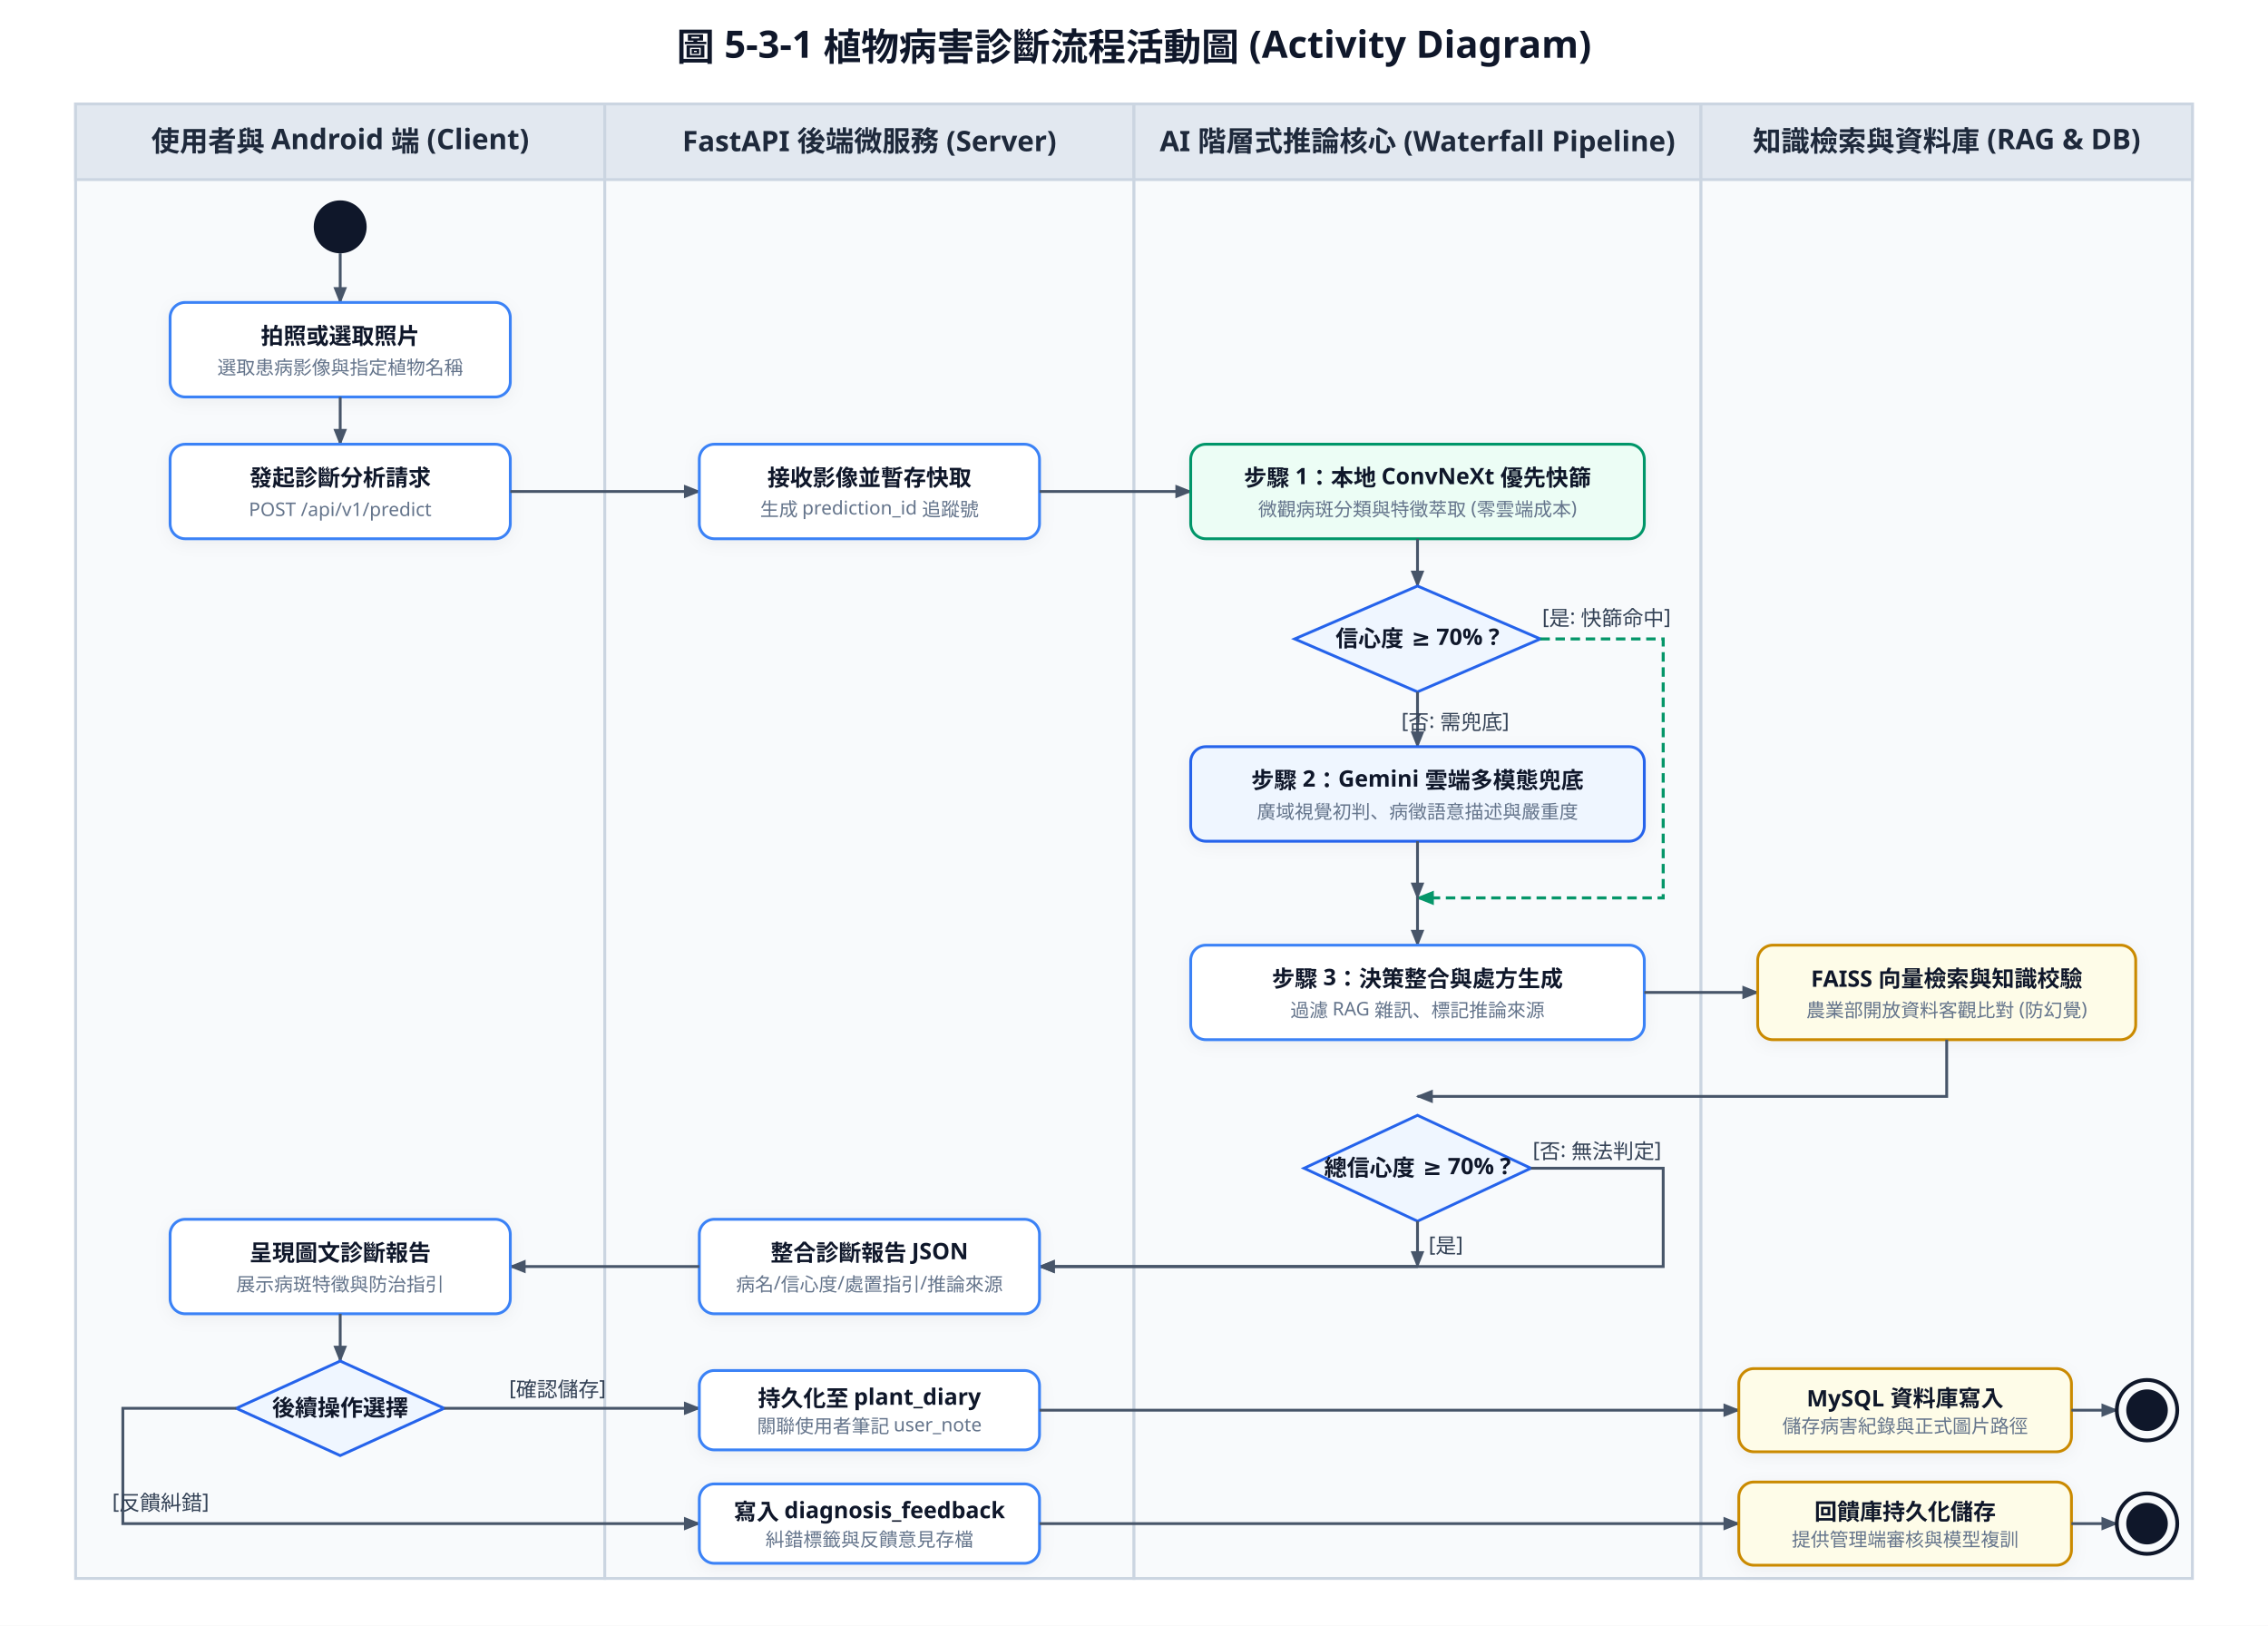
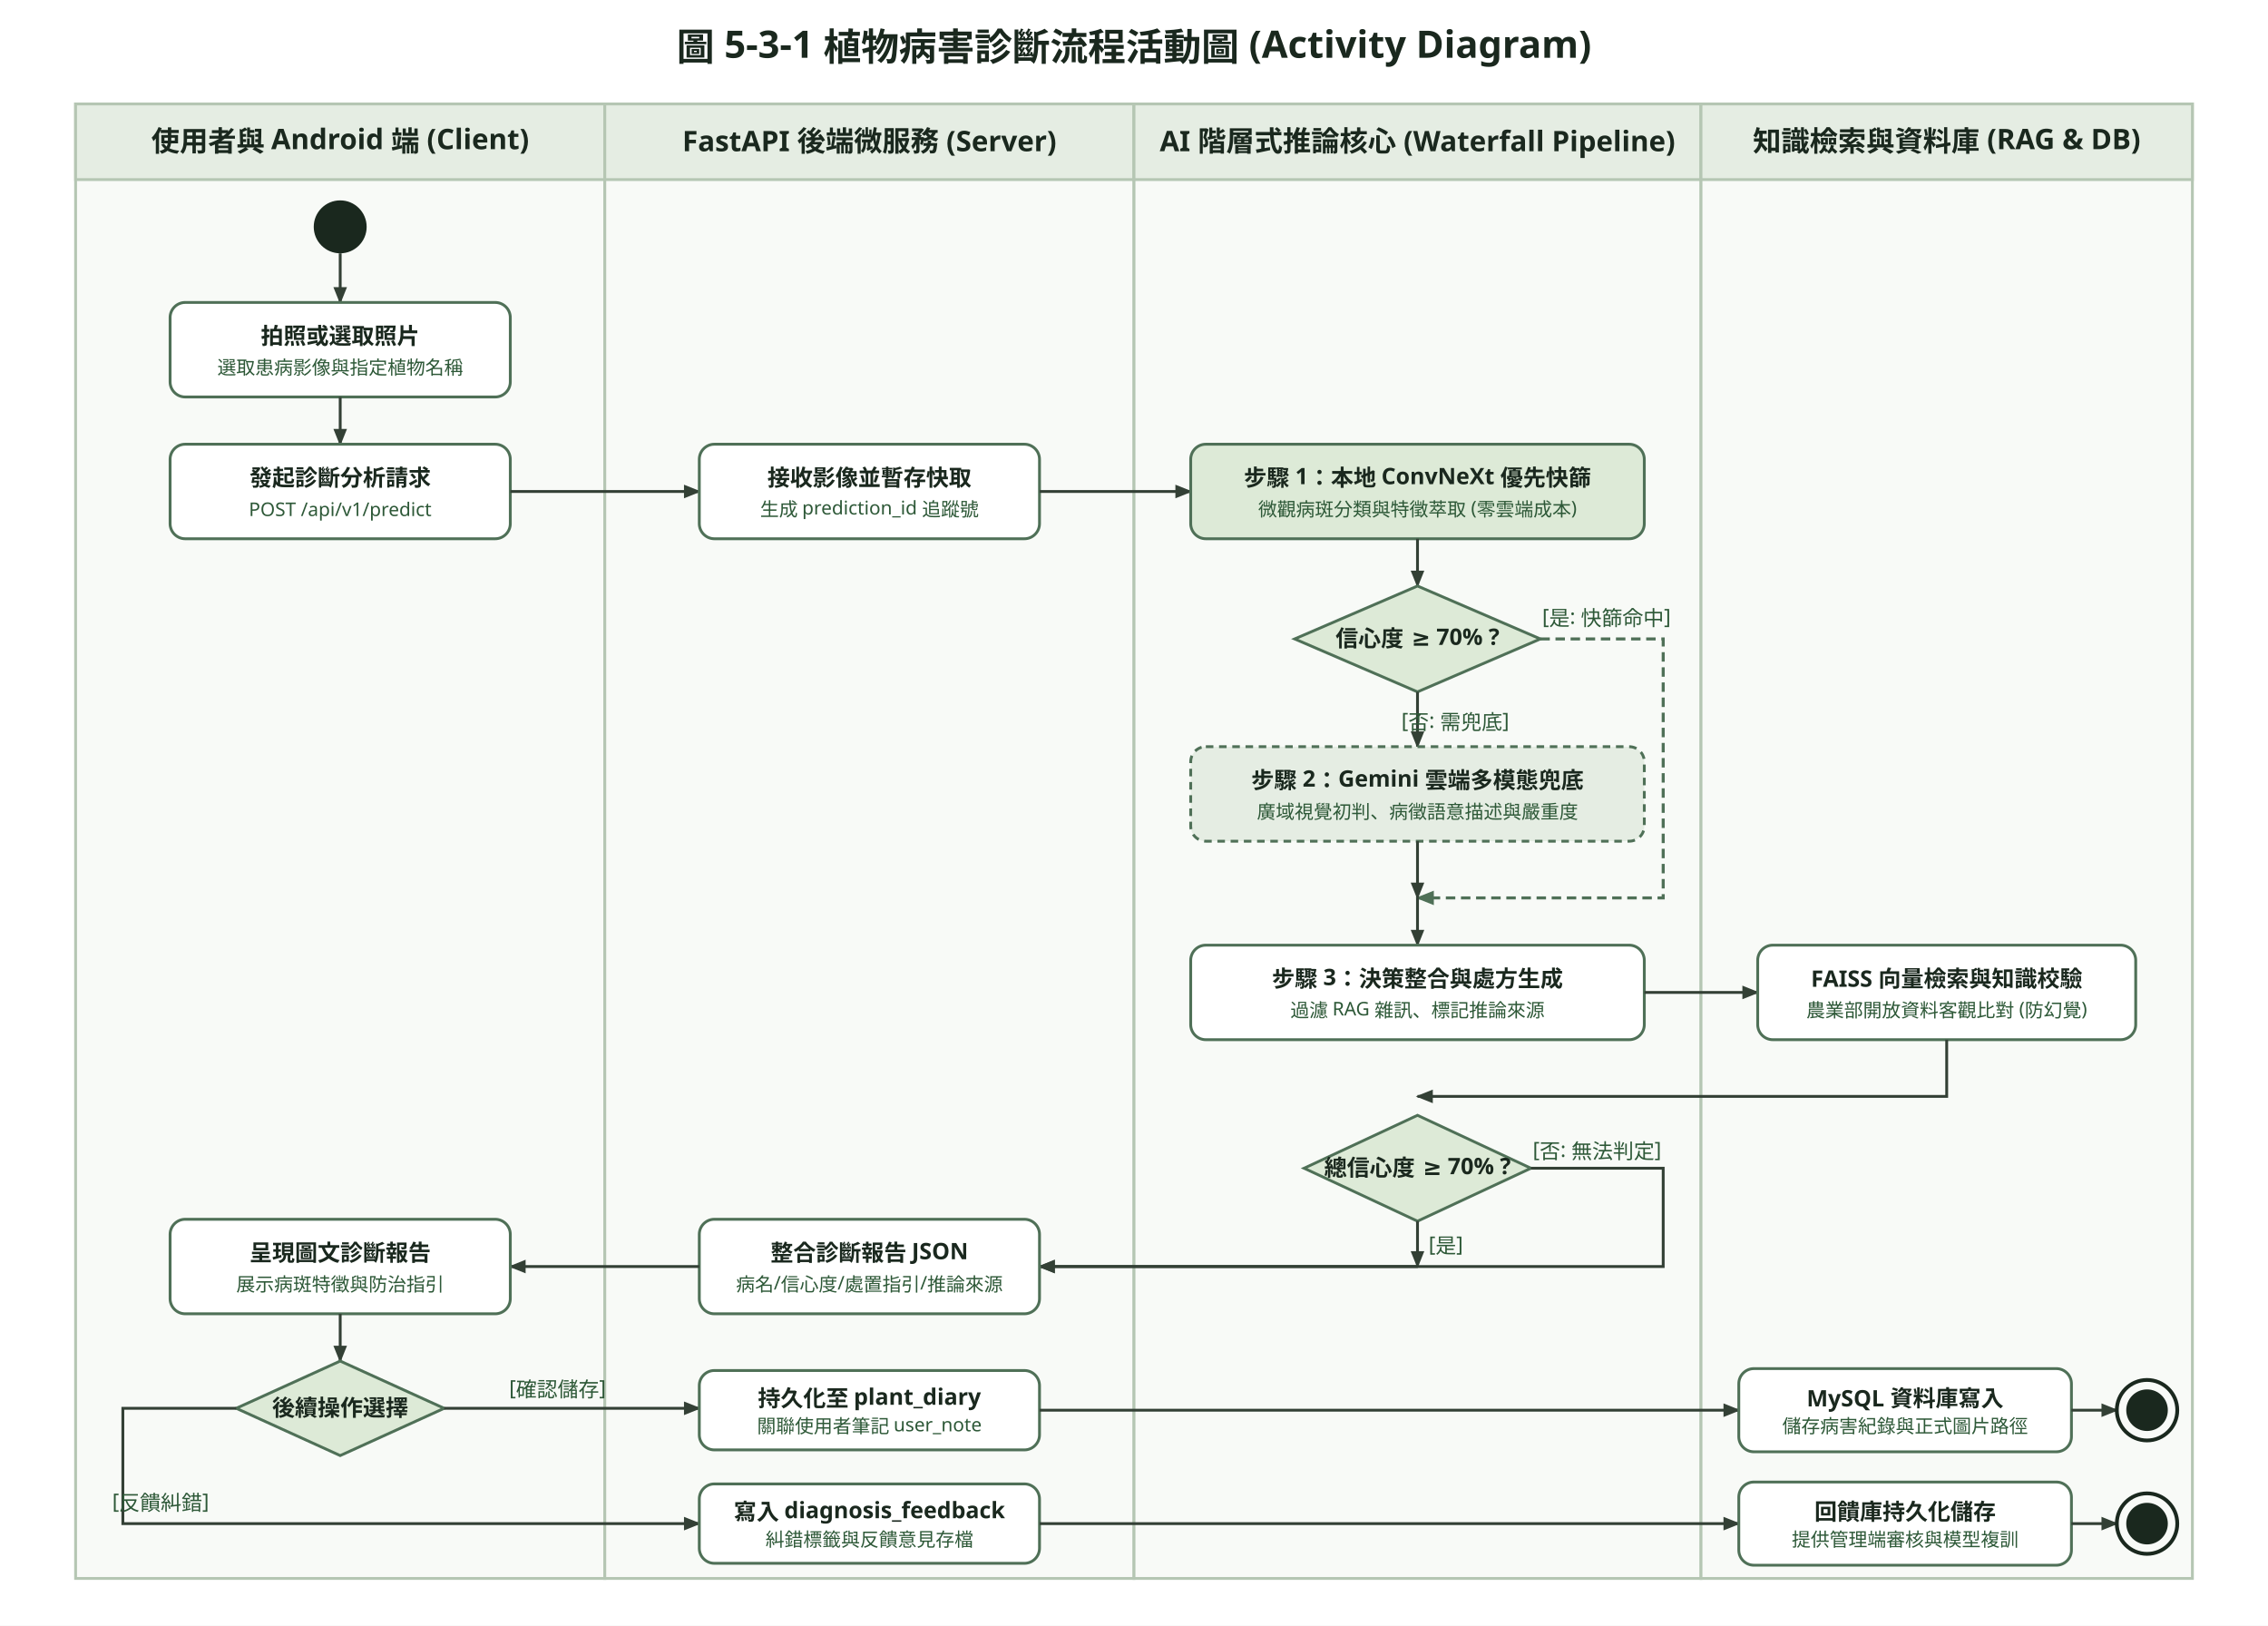
<svg xmlns="http://www.w3.org/2000/svg" viewBox="0 0 1200 860" width="1200" height="860">
  <defs>
    <style>
-       .title { font-family: 'Microsoft JhengHei', 'PingFang TC', sans-serif; font-size: 20px; font-weight: bold; fill: #0f172a; }
-       .swimlane-title { font-family: 'Microsoft JhengHei', 'PingFang TC', sans-serif; font-size: 15px; font-weight: bold; fill: #1e293b; text-anchor: middle; }
-       .node-text { font-family: 'Microsoft JhengHei', 'PingFang TC', sans-serif; font-size: 12px; fill: #1e293b; text-anchor: middle; }
-       .node-text-bold { font-family: 'Microsoft JhengHei', 'PingFang TC', sans-serif; font-size: 12px; font-weight: bold; fill: #0f172a; text-anchor: middle; }
-       .node-subtext { font-family: 'Microsoft JhengHei', 'PingFang TC', sans-serif; font-size: 10px; fill: #64748b; text-anchor: middle; }
-       .edge-label { font-family: 'Microsoft JhengHei', 'PingFang TC', sans-serif; font-size: 11px; fill: #334155; text-anchor: middle; }
-       .swimlane-bg { fill: #f8fafc; stroke: #cbd5e1; stroke-width: 1.5; }
-       .swimlane-header { fill: #e2e8f0; stroke: #cbd5e1; stroke-width: 1.5; }
-       .action-node { fill: #ffffff; stroke: #3b82f6; stroke-width: 1.5; rx: 8; ry: 8; filter: drop-shadow(0 2px 4px rgba(0,0,0,0.05)); }
-       .ai-node-local { fill: #ecfdf5; stroke: #059669; stroke-width: 1.5; rx: 8; ry: 8; filter: drop-shadow(0 2px 4px rgba(0,0,0,0.05)); }
-       .ai-node-cloud { fill: #eff6ff; stroke: #2563eb; stroke-width: 1.5; rx: 8; ry: 8; filter: drop-shadow(0 2px 4px rgba(0,0,0,0.05)); }
-       .db-node { fill: #fefce8; stroke: #ca8a04; stroke-width: 1.5; rx: 8; ry: 8; filter: drop-shadow(0 2px 4px rgba(0,0,0,0.05)); }
-       .decision-node { fill: #eff6ff; stroke: #2563eb; stroke-width: 1.5; }
-       .line { stroke: #475569; stroke-width: 1.5; fill: none; marker-end: url(#arrow); }
-       .bypass-line { stroke: #059669; stroke-width: 1.6; stroke-dasharray: 5,3; fill: none; marker-end: url(#green-arrow); }
+       .title { font-family: 'Microsoft JhengHei', 'PingFang TC', sans-serif; font-size: 20px; font-weight: bold; fill: #1A281E; }
+       .swimlane-title { font-family: 'Microsoft JhengHei', 'PingFang TC', sans-serif; font-size: 15px; font-weight: bold; fill: #1A281E; text-anchor: middle; }
+       .node-text { font-family: 'Microsoft JhengHei', 'PingFang TC', sans-serif; font-size: 12px; fill: #2D3748; text-anchor: middle; }
+       .node-text-bold { font-family: 'Microsoft JhengHei', 'PingFang TC', sans-serif; font-size: 12px; font-weight: bold; fill: #1A281E; text-anchor: middle; }
+       .node-subtext { font-family: 'Microsoft JhengHei', 'PingFang TC', sans-serif; font-size: 10px; fill: #2D5837; text-anchor: middle; }
+       .edge-label { font-family: 'Microsoft JhengHei', 'PingFang TC', sans-serif; font-size: 11px; fill: #2D5837; text-anchor: middle; }
+       .swimlane-bg { fill: #F8FAF7; stroke: #B5C6B3; stroke-width: 1.5; }
+       .swimlane-header { fill: #E5EDE3; stroke: #B5C6B3; stroke-width: 1.5; }
+       .action-node { fill: #FFFFFF; stroke: #4F7057; stroke-width: 1.5; rx: 8; ry: 8; ); }
+       .ai-node-local { fill: #DDEAD7; stroke: #4F7057; stroke-width: 1.5; rx: 8; ry: 8; ); }
+       .ai-node-cloud { fill: #E5EDE3; stroke: #4F7057; stroke-dasharray: 4,3; stroke-width: 1.5; rx: 8; ry: 8; ); }
+       .db-node { fill: #FFFFFF; stroke: #4F7057; stroke-width: 1.5; rx: 8; ry: 8; ); }
+       .decision-node { fill: #DDEAD7; stroke: #4F7057; stroke-width: 1.5; }
+       .line { stroke: #334035; stroke-width: 1.5; fill: none; marker-end: url(#arrow); }
+       .bypass-line { stroke: #4F7057; stroke-width: 1.6; stroke-dasharray: 5,3; fill: none; marker-end: url(#green-arrow); }
    </style>
    <marker id="arrow" viewBox="0 0 10 10" refX="9" refY="5" markerWidth="6" markerHeight="6" orient="auto-start-reverse">
-       <path d="M 0 1 L 10 5 L 0 9 z" fill="#475569" />
+       <path d="M 0 1 L 10 5 L 0 9 z" fill="#334035" />
    </marker>
    <marker id="green-arrow" viewBox="0 0 10 10" refX="9" refY="5" markerWidth="6" markerHeight="6" orient="auto-start-reverse">
-       <path d="M 0 1 L 10 5 L 0 9 z" fill="#059669" />
+       <path d="M 0 1 L 10 5 L 0 9 z" fill="#4F7057" />
    </marker>
  </defs>
  <rect width="100%" height="100%" fill="#ffffff" />
  <text x="600" y="32" class="title" text-anchor="middle">圖 5-3-1 植物病害診斷流程活動圖 (Activity Diagram)</text>
  <rect x="40" y="55" width="280" height="780" class="swimlane-bg" />
  <rect x="40" y="55" width="280" height="40" class="swimlane-header" />
  <text x="180" y="80" class="swimlane-title">使用者與 Android 端 (Client)</text>
  <rect x="320" y="55" width="280" height="780" class="swimlane-bg" />
  <rect x="320" y="55" width="280" height="40" class="swimlane-header" />
  <text x="460" y="80" class="swimlane-title">FastAPI 後端微服務 (Server)</text>
  <rect x="600" y="55" width="300" height="780" class="swimlane-bg" />
  <rect x="600" y="55" width="300" height="40" class="swimlane-header" />
  <text x="750" y="80" class="swimlane-title">AI 階層式推論核心 (Waterfall Pipeline)</text>
  <rect x="900" y="55" width="260" height="780" class="swimlane-bg" />
  <rect x="900" y="55" width="260" height="40" class="swimlane-header" />
  <text x="1030" y="80" class="swimlane-title">知識檢索與資料庫 (RAG &amp; DB)</text>
-   <circle cx="180" cy="120" r="14" fill="#0f172a" />
+   <circle cx="180" cy="120" r="14" fill="#1A281E" />
  <line x1="180" y1="134" x2="180" y2="160" class="line" />
  <rect x="90" y="160" width="180" height="50" class="action-node" />
  <text x="180" y="182" class="node-text-bold">拍照或選取照片</text>
  <text x="180" y="198" class="node-subtext">選取患病影像與指定植物名稱</text>
  <line x1="180" y1="210" x2="180" y2="235" class="line" />
  <rect x="90" y="235" width="180" height="50" class="action-node" />
  <text x="180" y="257" class="node-text-bold">發起診斷分析請求</text>
  <text x="180" y="273" class="node-subtext">POST /api/v1/predict</text>
  <path d="M 270 260 L 370 260" class="line" />
  <rect x="370" y="235" width="180" height="50" class="action-node" />
  <text x="460" y="257" class="node-text-bold">接收影像並暫存快取</text>
  <text x="460" y="273" class="node-subtext">生成 prediction_id 追蹤號</text>
  <path d="M 550 260 L 630 260" class="line" />
  <rect x="630" y="235" width="240" height="50" class="ai-node-local" />
  <text x="750" y="257" class="node-text-bold">步驟 1：本地 ConvNeXt 優先快篩</text>
  <text x="750" y="273" class="node-subtext">微觀病斑分類與特徵萃取 (零雲端成本)</text>
  <line x1="750" y1="285" x2="750" y2="310" class="line" />
  <polygon points="750,310 815,338 750,366 685,338" class="decision-node" />
  <text x="750" y="342" class="node-text-bold" font-size="11">信心度 ≥ 70% ?</text>
  <path d="M 815 338 L 880 338 L 880 475 L 750 475" class="bypass-line" />
-   <text x="850" y="330" class="edge-label" fill="#059669">[是: 快篩命中]</text>
+   <text x="850" y="330" class="edge-label" fill="#4F7057">[是: 快篩命中]</text>
  <line x1="750" y1="366" x2="750" y2="395" class="line" />
  <text x="770" y="385" class="edge-label">[否: 需兜底]</text>
  <rect x="630" y="395" width="240" height="50" class="ai-node-cloud" />
  <text x="750" y="417" class="node-text-bold">步驟 2：Gemini 雲端多模態兜底</text>
  <text x="750" y="433" class="node-subtext">廣域視覺初判、病徵語意描述與嚴重度</text>
  <line x1="750" y1="445" x2="750" y2="475" class="line" />
  <line x1="750" y1="475" x2="750" y2="500" class="line" />
  <rect x="630" y="500" width="240" height="50" class="action-node" />
  <text x="750" y="522" class="node-text-bold">步驟 3：決策整合與處方生成</text>
  <text x="750" y="538" class="node-subtext">過濾 RAG 雜訊、標記推論來源</text>
  <path d="M 870 525 L 930 525" class="line" />
  <rect x="930" y="500" width="200" height="50" class="db-node" />
  <text x="1030" y="522" class="node-text-bold">FAISS 向量檢索與知識校驗</text>
  <text x="1030" y="538" class="node-subtext">農業部開放資料客觀比對 (防幻覺)</text>
  <path d="M 1030 550 L 1030 580 L 750 580" class="line" />
  <polygon points="750,590 810,618 750,646 690,618" class="decision-node" />
  <text x="750" y="622" class="node-text-bold" font-size="11">總信心度 ≥ 70% ?</text>
  <path d="M 810 618 L 880 618 L 880 670 L 550 670" class="line" />
  <text x="845" y="612" class="edge-label">[否: 無法判定]</text>
  <line x1="750" y1="646" x2="750" y2="670" class="line" />
  <path d="M 750 670 L 550 670" class="line" />
  <text x="765" y="662" class="edge-label">[是]</text>
  <rect x="370" y="645" width="180" height="50" class="action-node" />
  <text x="460" y="667" class="node-text-bold">整合診斷報告 JSON</text>
  <text x="460" y="683" class="node-subtext">病名/信心度/處置指引/推論來源</text>
  <path d="M 370 670 L 270 670" class="line" />
  <rect x="90" y="645" width="180" height="50" class="action-node" />
  <text x="180" y="667" class="node-text-bold">呈現圖文診斷報告</text>
  <text x="180" y="683" class="node-subtext">展示病斑特徵與防治指引</text>
  <line x1="180" y1="695" x2="180" y2="720" class="line" />
  <polygon points="180,720 235,745 180,770 125,745" class="decision-node" />
  <text x="180" y="749" class="node-text-bold" font-size="11">後續操作選擇</text>
  <path d="M 235 745 L 370 745" class="line" />
  <text x="295" y="738" class="edge-label">[確認儲存]</text>
  <rect x="370" y="725" width="180" height="42" class="action-node" />
  <text x="460" y="744" class="node-text-bold">持久化至 plant_diary</text>
  <text x="460" y="758" class="node-subtext">關聯使用者筆記 user_note</text>
  <path d="M 550 746 L 920 746" class="line" />
  <rect x="920" y="724" width="176" height="44" class="db-node" />
  <text x="1008" y="744" class="node-text-bold">MySQL 資料庫寫入</text>
  <text x="1008" y="758" class="node-subtext">儲存病害紀錄與正式圖片路徑</text>
  <path d="M 1096 746 L 1120 746" class="line" />
-   <circle cx="1136" cy="746" r="11" fill="#0f172a" />
-   <circle cx="1136" cy="746" r="16" fill="none" stroke="#0f172a" stroke-width="2" />
+   <circle cx="1136" cy="746" r="11" fill="#1A281E" />
+   <circle cx="1136" cy="746" r="16" fill="none" stroke="#1A281E" stroke-width="2" />
  <path d="M 125 745 L 65 745 L 65 806 L 370 806" class="line" />
  <text x="85" y="798" class="edge-label">[反饋糾錯]</text>
  <rect x="370" y="785" width="180" height="42" class="action-node" />
  <text x="460" y="804" class="node-text-bold">寫入 diagnosis_feedback</text>
  <text x="460" y="818" class="node-subtext">糾錯標籤與反饋意見存檔</text>
  <path d="M 550 806 L 920 806" class="line" />
  <rect x="920" y="784" width="176" height="44" class="db-node" />
  <text x="1008" y="804" class="node-text-bold">回饋庫持久化儲存</text>
  <text x="1008" y="818" class="node-subtext">提供管理端審核與模型複訓</text>
  <path d="M 1096 806 L 1120 806" class="line" />
-   <circle cx="1136" cy="806" r="11" fill="#0f172a" />
-   <circle cx="1136" cy="806" r="16" fill="none" stroke="#0f172a" stroke-width="2" />
+   <circle cx="1136" cy="806" r="11" fill="#1A281E" />
+   <circle cx="1136" cy="806" r="16" fill="none" stroke="#1A281E" stroke-width="2" />
</svg>
